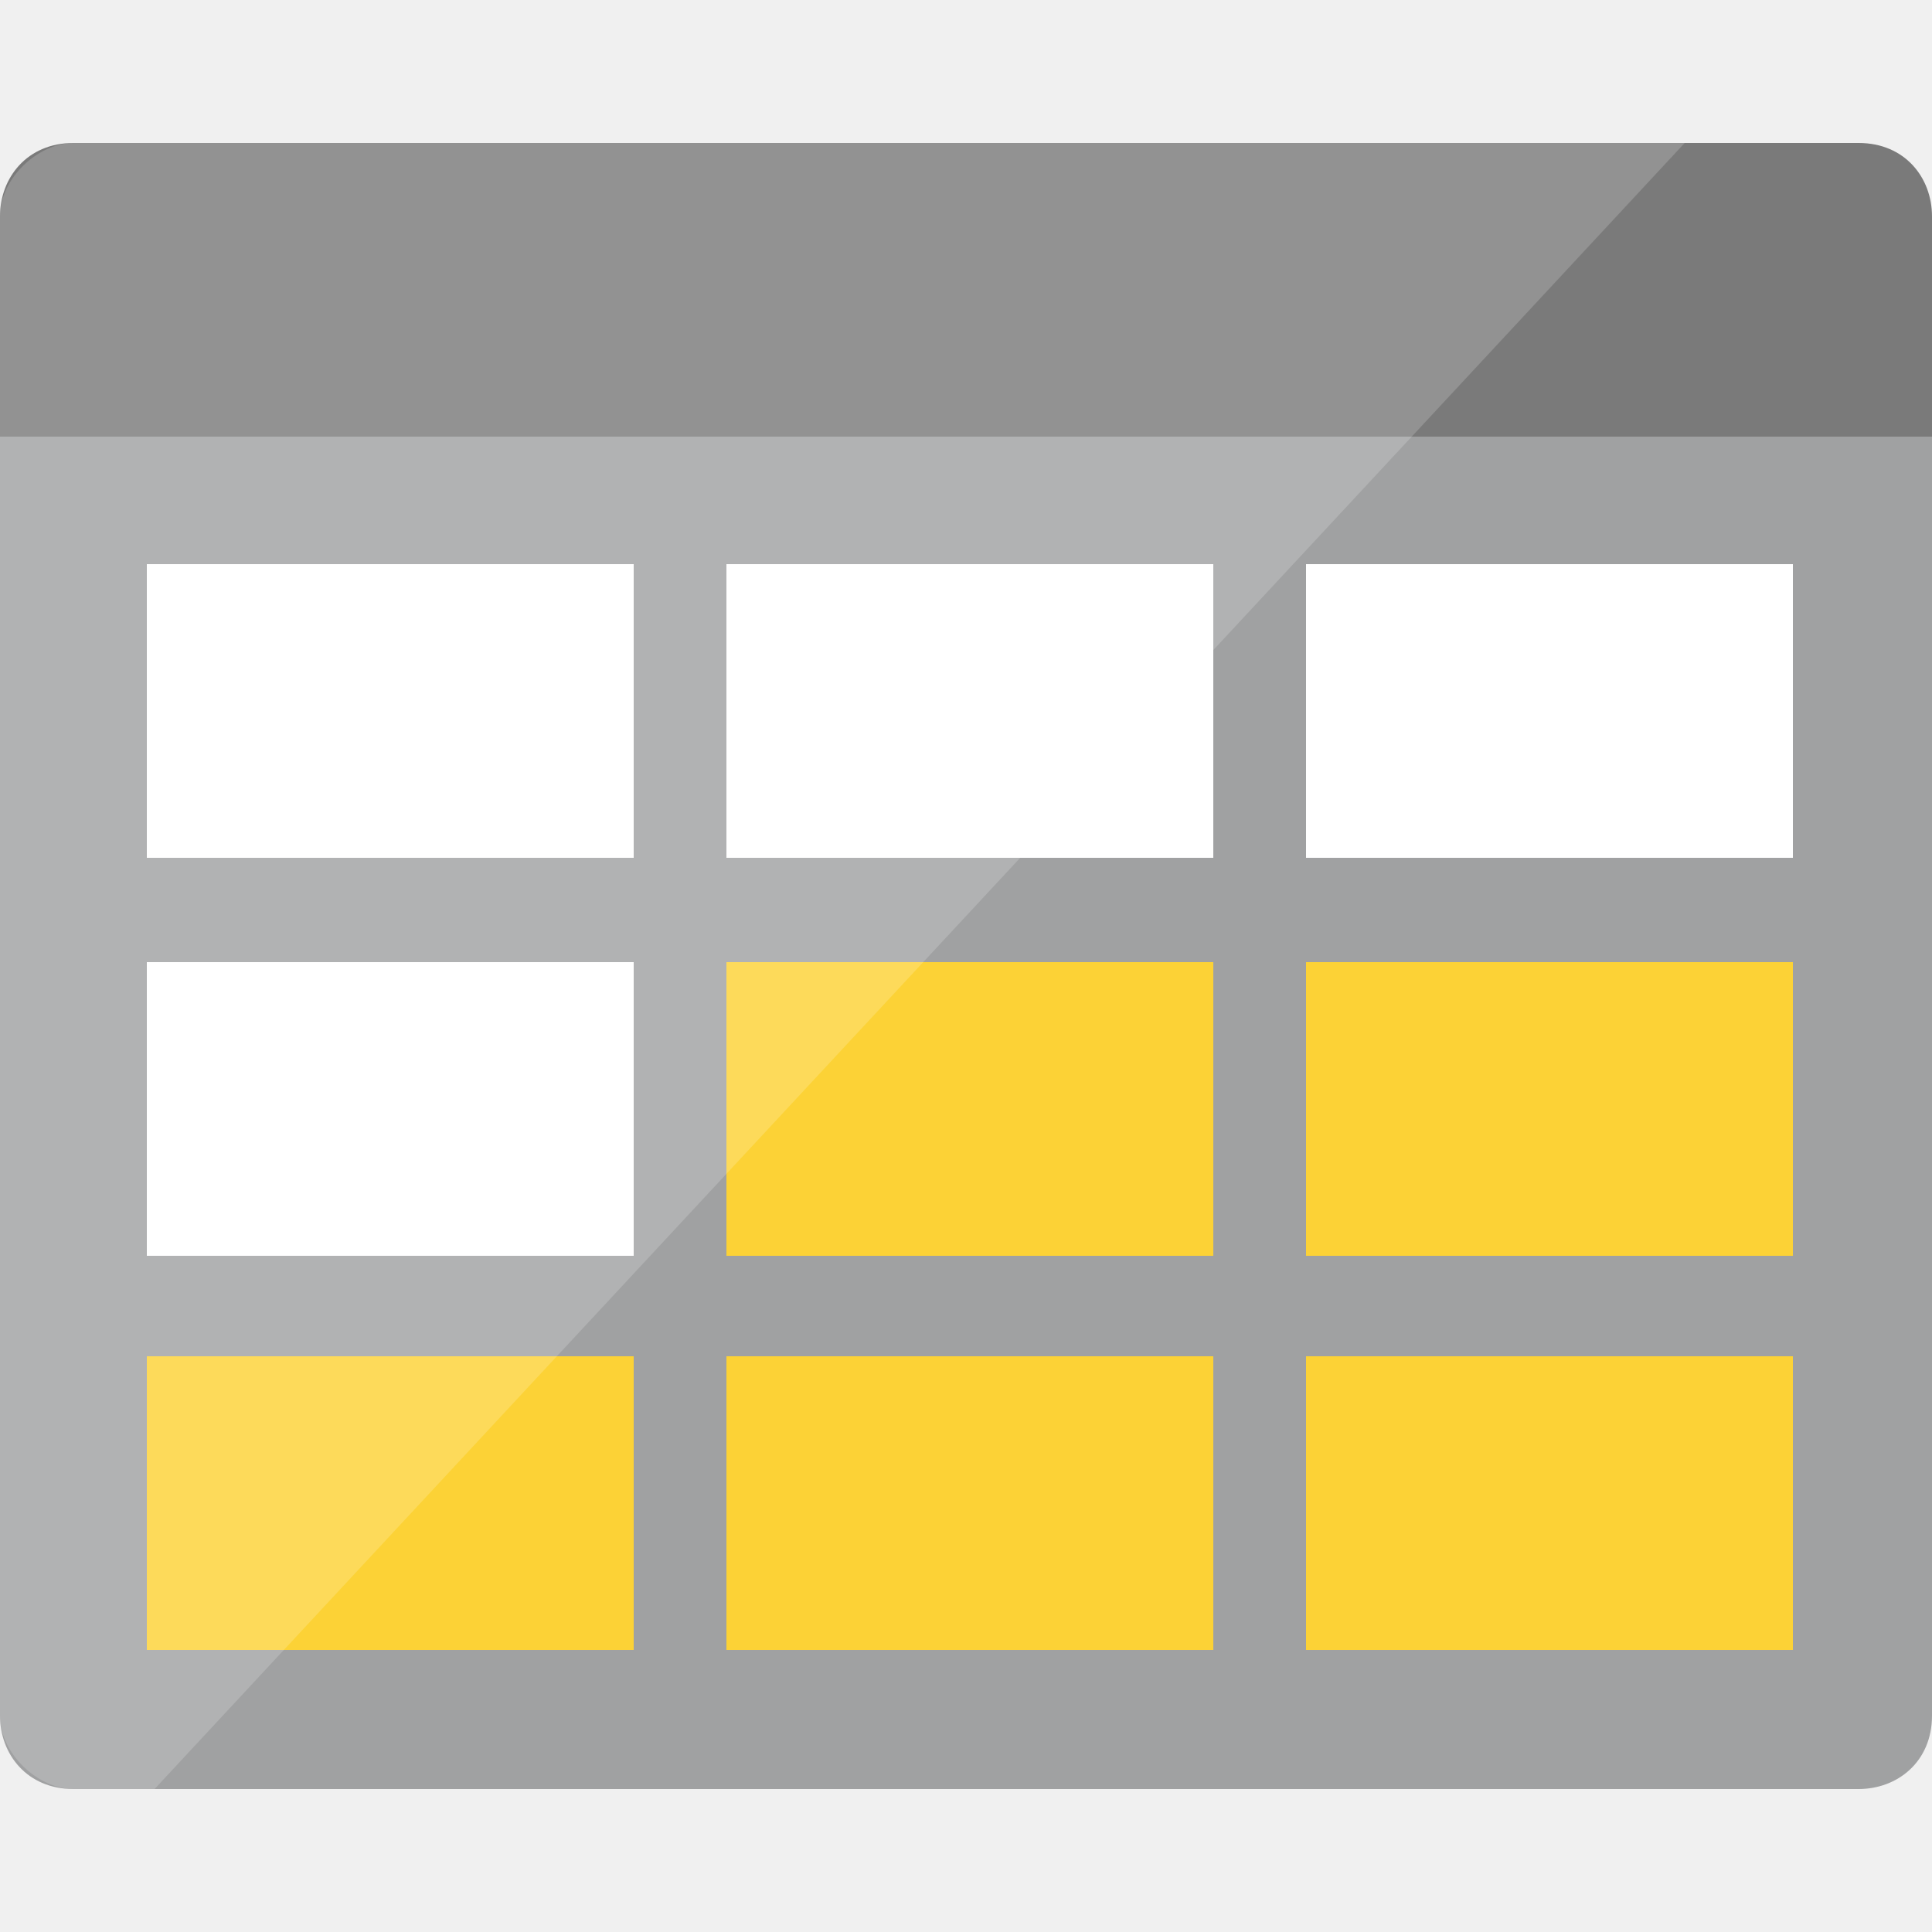
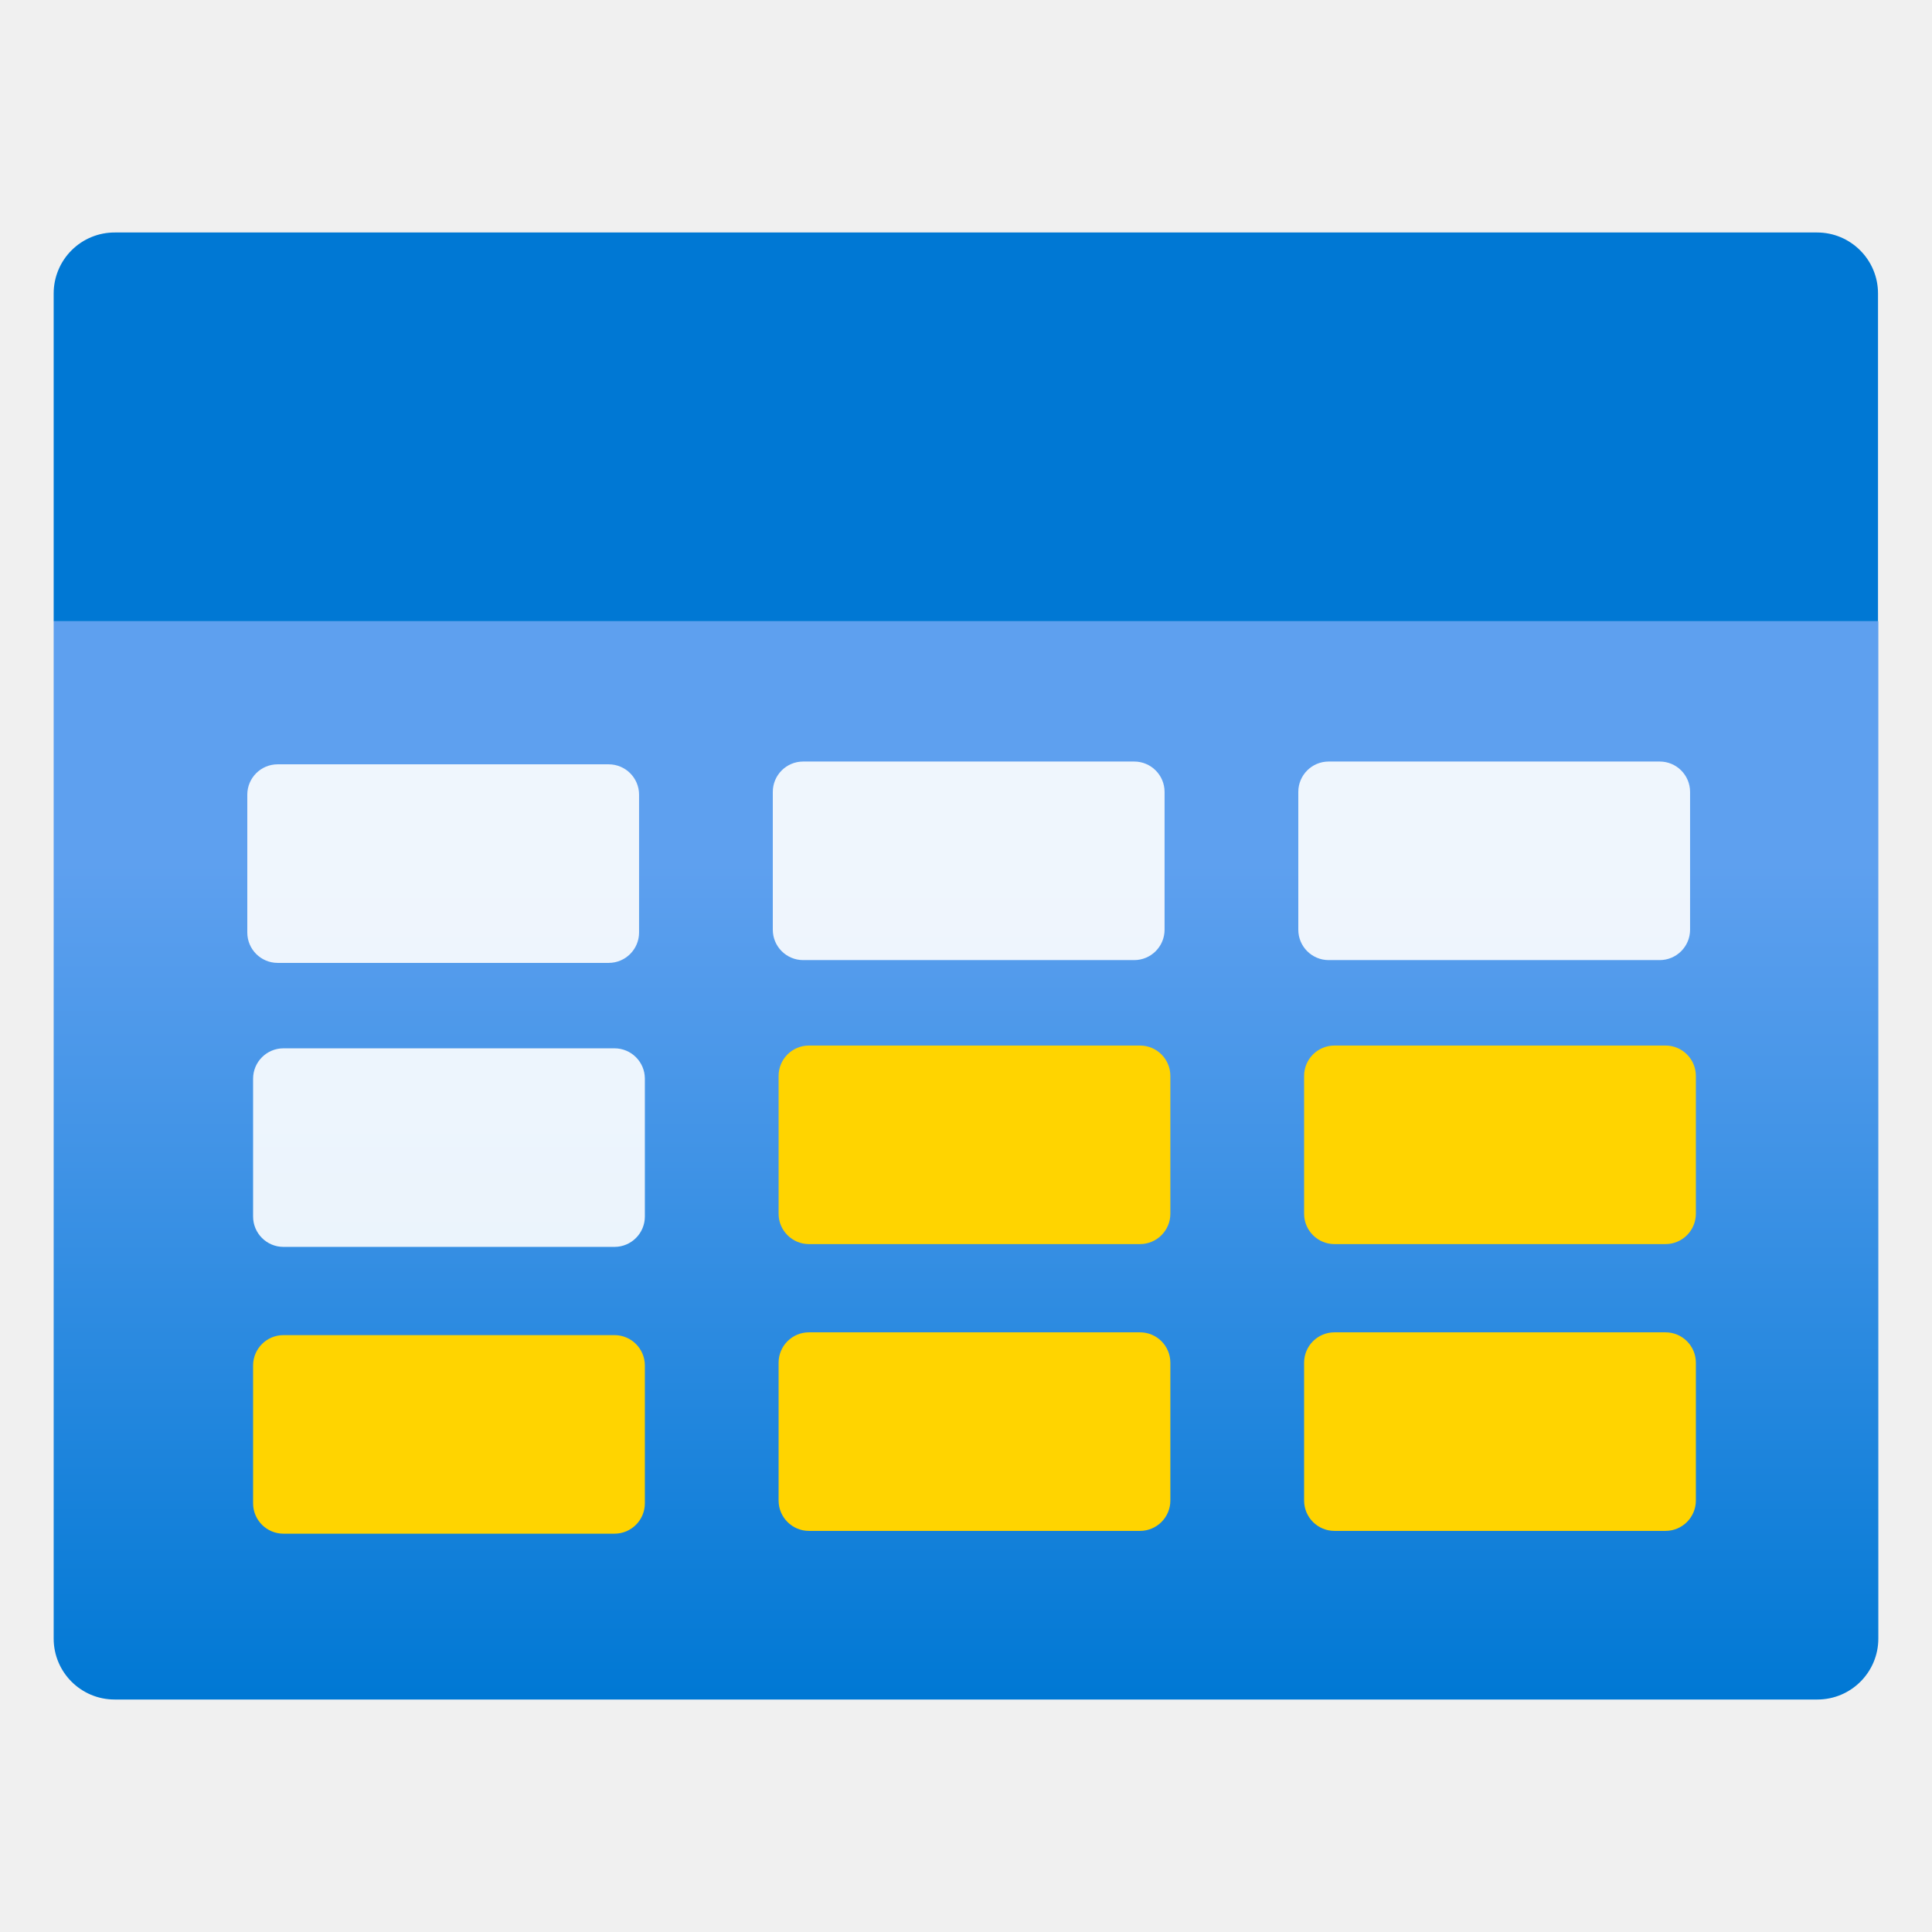
- <svg xmlns="http://www.w3.org/2000/svg" version="1.1" id="FxSymbol0-071" focusable="false" role="presentation" class="fxs-portal-svg" viewBox="0 0 50 50">
-   <defs id="defs23" />
-   <path style="stroke:none;stroke-opacity:1;fill:#a0a1a2;fill-opacity:1" d="m 0,44.4 c 0,1 0.7,1.9 1.9,1.9 h 46.2 c 1,0 1.9,-0.7 1.9,-1.9 V 11.3 H 0 Z" class="msportalfx-svg-c03" id="path4" />
-   <path style="fill:#7a7a7a;fill-opacity:1" d="M 48.1,3.7 H 1.9 C 0.7,3.7 0,4.6 0,5.6 v 5.7 H 50 V 5.6 c 0,-1 -0.7,-1.9 -1.9,-1.9" class="msportalfx-svg-c04" id="path6" />
-   <path style="fill:#ffffff;fill-opacity:1" d="m 18.8,14.6 h 12.6 v 7.6 H 18.8 Z" class="msportalfx-svg-c01" id="path8" />
-   <path style="fill:#fcd236;fill-opacity:1" d="m 18.8,24.9 h 12.6 v 7.6 H 18.8 Z m 15,0 h 12.6 v 7.6 H 33.8 Z" class="msportalfx-svg-c11" id="path10" />
-   <path style="fill:#ffffff;fill-opacity:1" d="m 33.8,14.6 h 12.6 v 7.6 H 33.8 Z m -30,0 h 12.6 v 7.6 H 3.8 Z m 0,10.3 h 12.6 v 7.6 H 3.8 Z" class="msportalfx-svg-c01" id="path12" />
-   <path style="fill:#fcd236;fill-opacity:1" d="m 3.8,35.1 h 12.6 v 7.6 H 3.8 Z m 15,0 h 12.6 v 7.6 H 18.8 Z m 15,0 h 12.6 v 7.6 H 33.8 Z" class="msportalfx-svg-c11" id="path14" />
-   <path d="M 1.9,3.7 C 1,3.7 0,4.6 0,5.6 v 38.8 c 0,1 1,1.9 1.9,1.9 H 4 L 43.6,3.7 Z" class="msportalfx-svg-c01" id="path16" style="opacity:0.18;fill:#ffffff;fill-opacity:1" />
+ <svg xmlns="http://www.w3.org/2000/svg" width="18" height="18" viewBox="0 0 18 18">
+   <defs>
+     <linearGradient id="fc742b2b-5750-4864-b8dc-cdccaac6f13c" x1="9" y1="15.834" x2="9" y2="5.788" gradientUnits="userSpaceOnUse">
+       <stop offset="0" stop-color="#0078d4" />
+       <stop offset="0.502" stop-color="#4093e6" />
+       <stop offset="0.775" stop-color="#5ea0ef" />
+     </linearGradient>
+   </defs>
+   <g id="fb33f902-6783-4db3-88ea-a4524e356c77">
+     <g>
+       <path d="M.5,5.788h17a0,0,0,0,1,0,0v9.478a.568.568,0,0,1-.568.568H1.068A.568.568,0,0,1,.5,15.266V5.788A0,0,0,0,1,.5,5.788Z" fill="url(#fc742b2b-5750-4864-b8dc-cdccaac6f13c)" />
+       <path d="M1.071,2.166H16.929a.568.568,0,0,1,.568.568V5.788a0,0,0,0,1,0,0H.5a0,0,0,0,1,0,0V2.734A.568.568,0,0,1,1.071,2.166Z" fill="#0078d4" />
+       <rect x="2.304" y="7.121" width="3.65" height="1.85" rx="0.283" fill="#fff" opacity="0.9" />
+       <rect x="7.2" y="7.095" width="3.65" height="1.85" rx="0.283" fill="#fff" opacity="0.9" />
+       <rect x="12.096" y="7.095" width="3.65" height="1.85" rx="0.283" fill="#fff" opacity="0.9" />
+       <rect x="2.358" y="9.767" width="3.65" height="1.85" rx="0.283" fill="#fff" opacity="0.9" />
+       <rect x="7.254" y="9.741" width="3.65" height="1.85" rx="0.283" fill="#ffd400" />
+       <rect x="12.15" y="9.741" width="3.65" height="1.85" rx="0.283" fill="#ffd400" />
+       <rect x="2.358" y="12.439" width="3.65" height="1.85" rx="0.283" fill="#ffd400" />
+       <rect x="7.254" y="12.413" width="3.65" height="1.85" rx="0.283" fill="#ffd400" />
+       <rect x="12.15" y="12.413" width="3.65" height="1.85" rx="0.283" fill="#ffd400" />
+     </g>
+   </g>
</svg>
